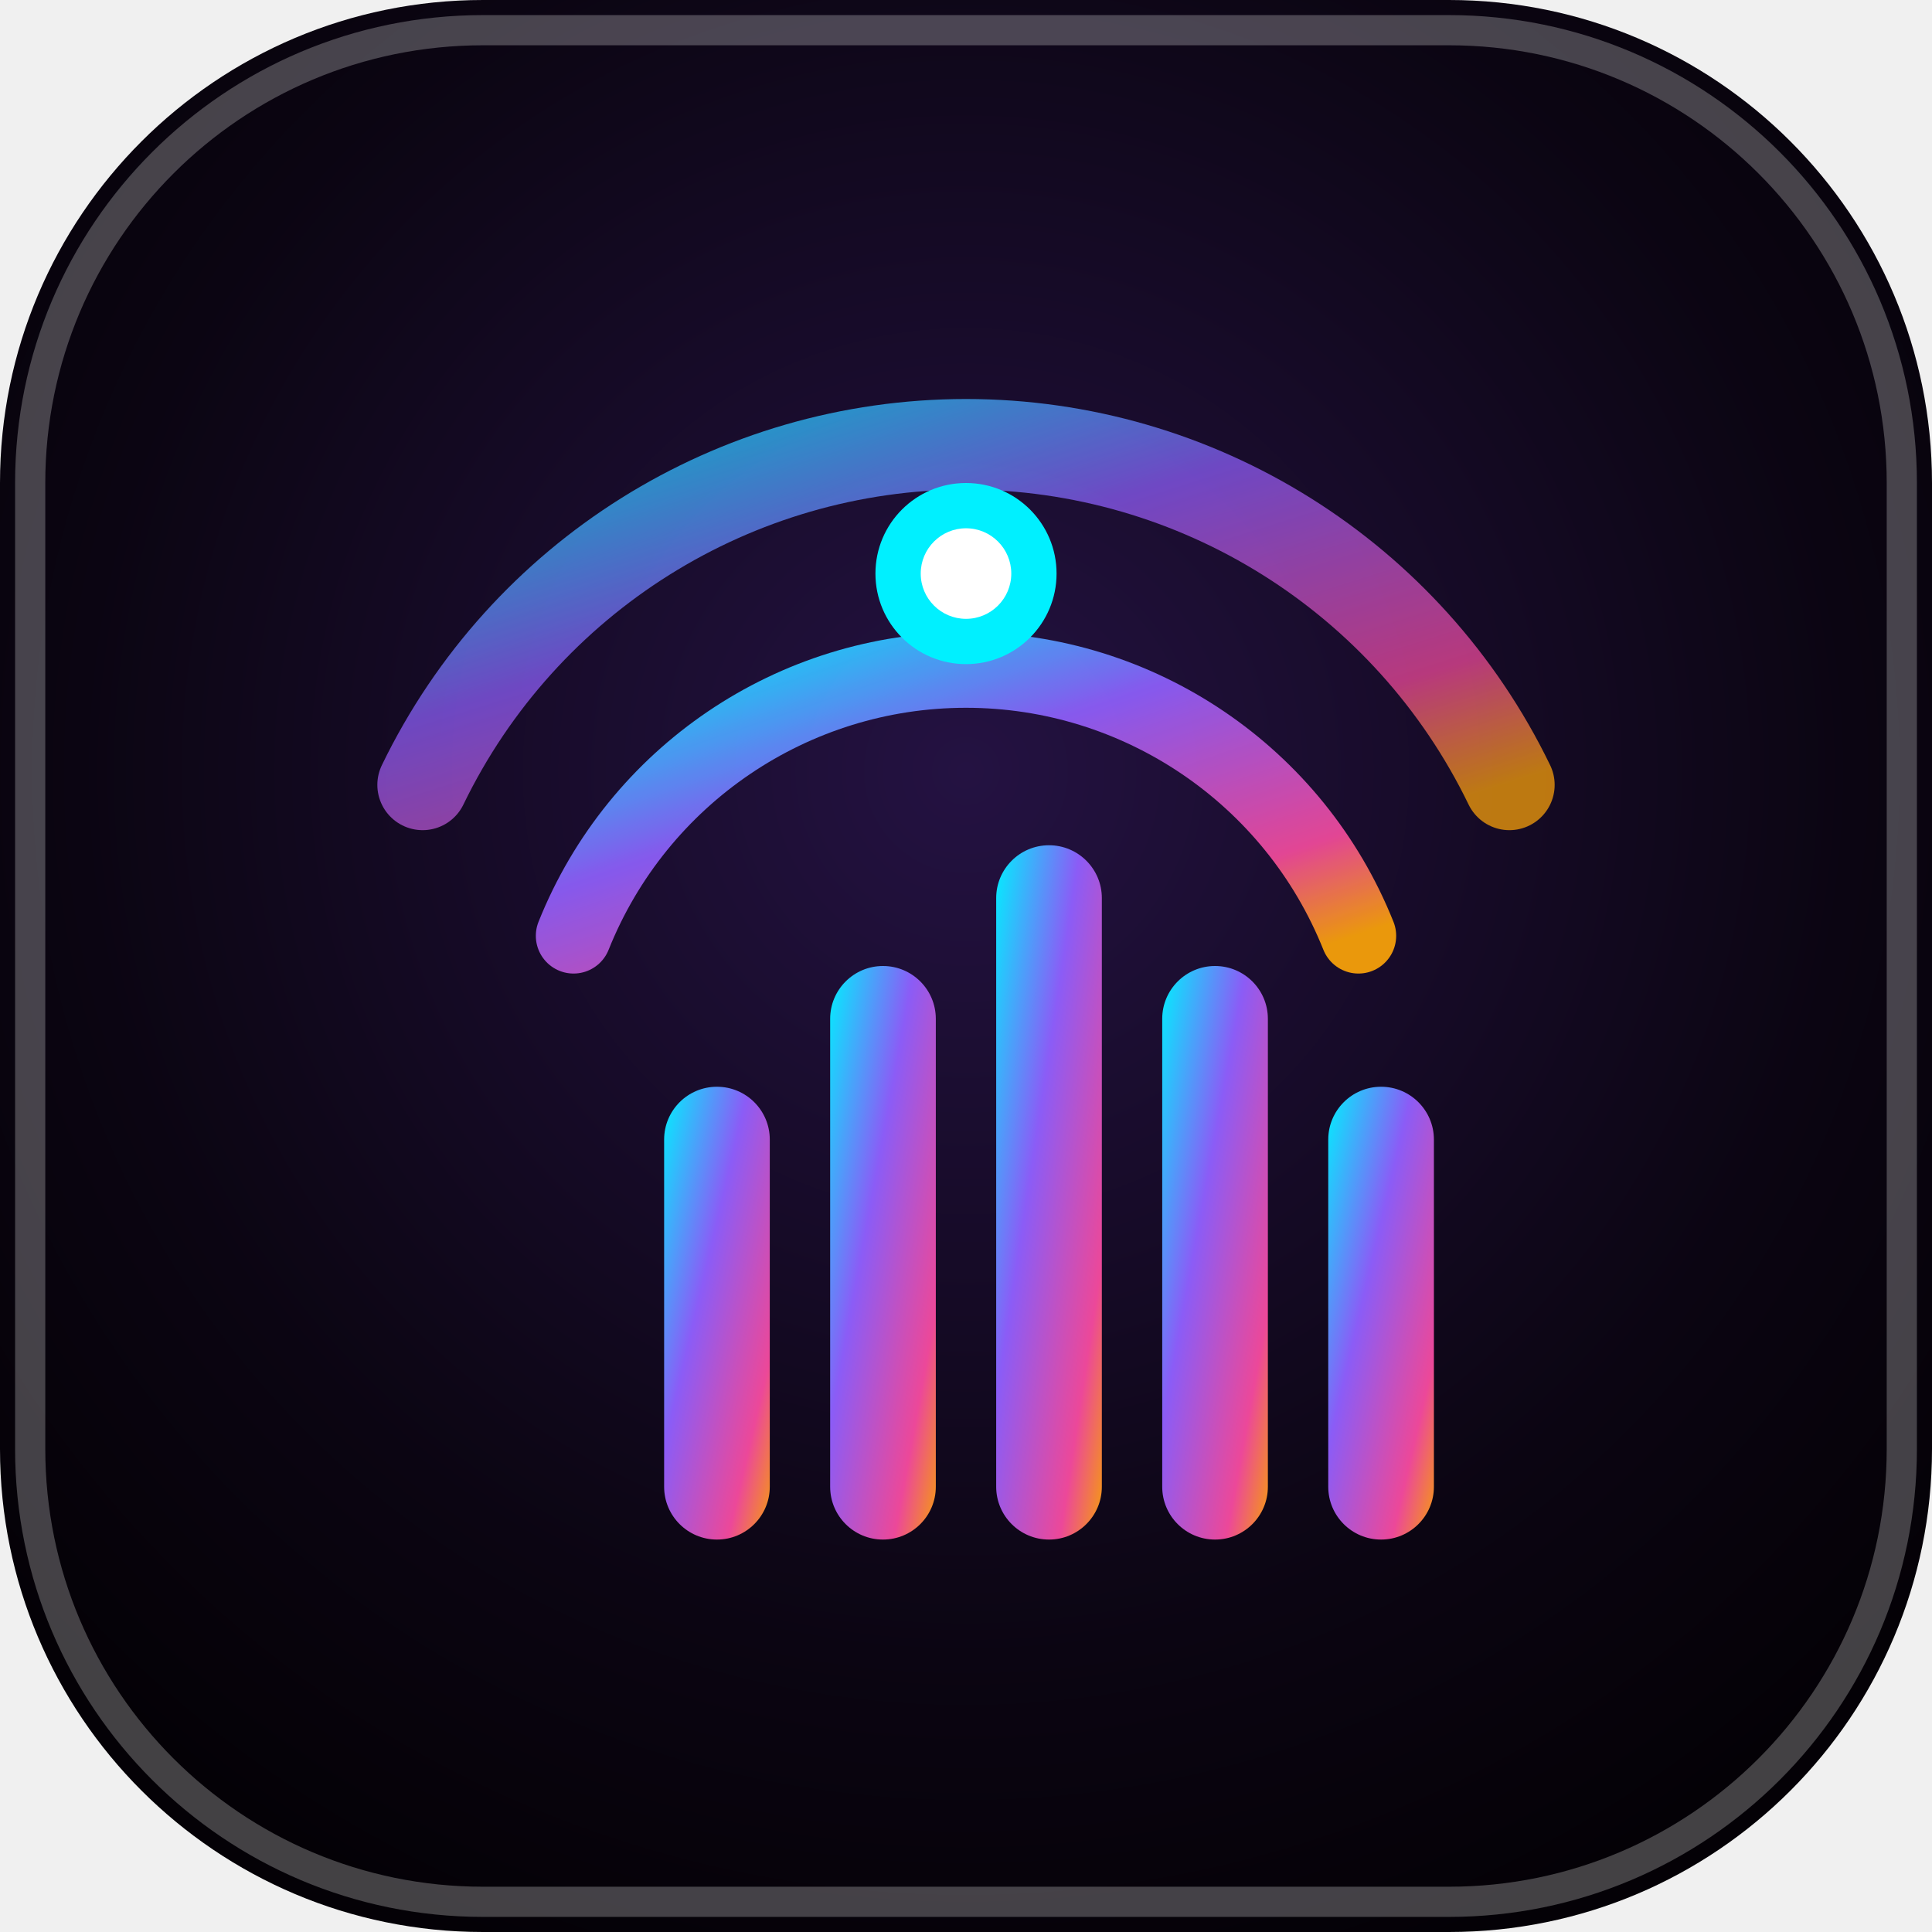
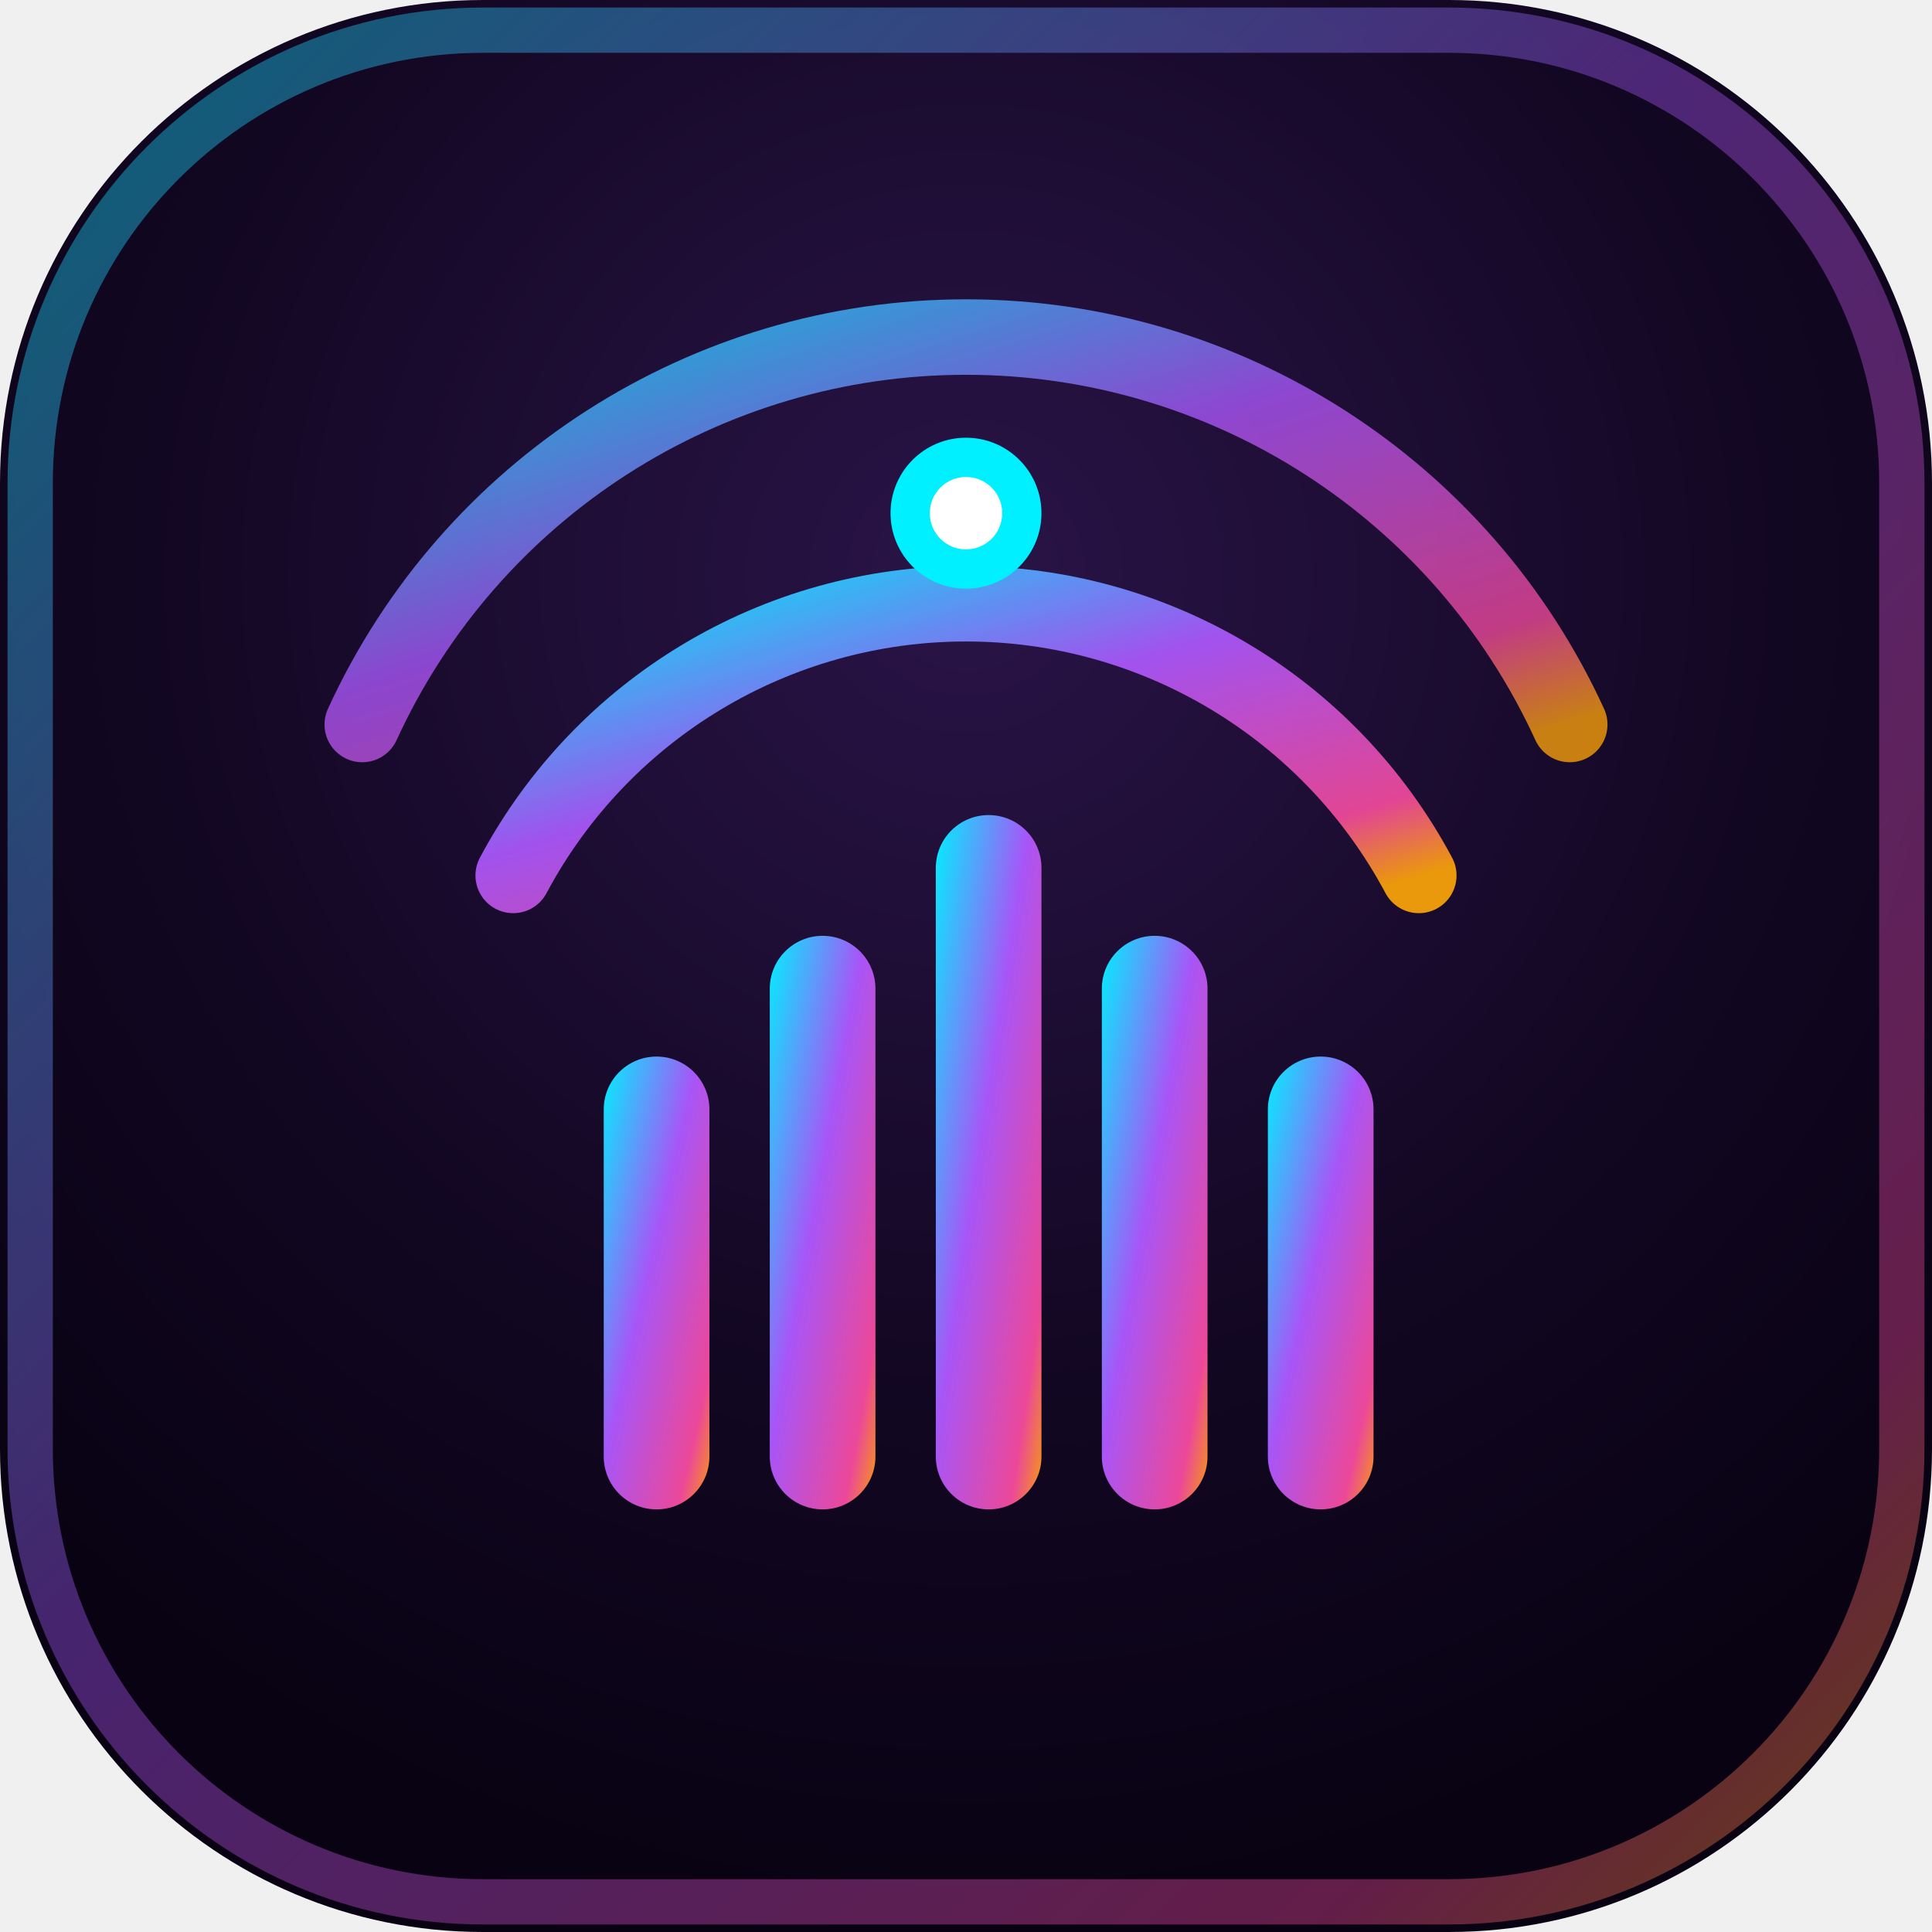
<svg xmlns="http://www.w3.org/2000/svg" viewBox="0 0 64 64" width="64" height="64">
  <defs>
-     <radialGradient id="favBg" cx="50%" cy="40%" r="65%">
-       <stop offset="0%" stop-color="#241242" />
-       <stop offset="70%" stop-color="#0b0512" />
-       <stop offset="100%" stop-color="#040106" />
+     <radialGradient id="favBg" cx="50%" cy="30%" r="70%">
+       <stop offset="0%" stop-color="#2A1448" />
+       <stop offset="60%" stop-color="#120722" />
+       <stop offset="100%" stop-color="#080212" />
    </radialGradient>
    <linearGradient id="favNeon" x1="0%" y1="0%" x2="100%" y2="100%">
-       <stop offset="0%" stop-color="#00f0ff" />
-       <stop offset="40%" stop-color="#8b5cf6" />
-       <stop offset="80%" stop-color="#ec4899" />
-       <stop offset="100%" stop-color="#f59e0b" />
+       <stop offset="0%" stop-color="#00F0FF" />
+       <stop offset="45%" stop-color="#A855F7" />
+       <stop offset="85%" stop-color="#EC4899" />
+       <stop offset="100%" stop-color="#F59E0B" />
    </linearGradient>
  </defs>
  <rect width="64" height="64" rx="16" fill="url(#favBg)" />
-   <rect width="62" height="62" x="1" y="1" rx="15" fill="none" stroke="rgba(255, 255, 255, 0.25)" stroke-width="1" />
-   <path d="M14 26 A 20 20 0 0 1 50 26" fill="none" stroke="url(#favNeon)" stroke-width="3" stroke-linecap="round" opacity="0.75" />
-   <path d="M19 31 A 14 14 0 0 1 45 31" fill="none" stroke="url(#favNeon)" stroke-width="2.5" stroke-linecap="round" opacity="0.95" />
-   <rect x="22" y="36" width="3.5" height="15" rx="1.75" fill="url(#favNeon)" />
-   <rect x="27.5" y="32" width="3.5" height="19" rx="1.75" fill="url(#favNeon)" />
-   <rect x="33" y="28" width="3.5" height="23" rx="1.75" fill="url(#favNeon)" />
-   <rect x="38.5" y="32" width="3.5" height="19" rx="1.75" fill="url(#favNeon)" />
-   <rect x="44" y="36" width="3.5" height="15" rx="1.75" fill="url(#favNeon)" />
-   <circle cx="32" cy="19" r="3" fill="#00f0ff" />
-   <circle cx="32" cy="19" r="1.5" fill="#ffffff" />
+   <rect width="62" height="62" x="1" y="1" rx="15" fill="none" stroke="url(#favNeon)" stroke-width="1.5" opacity="0.4" />
+   <path d="M 12 24 A 22 22 0 0 1 52 24" fill="none" stroke="url(#favNeon)" stroke-width="2.5" stroke-linecap="round" opacity="0.8" />
+   <path d="M 17 29 A 17 17 0 0 1 47 29" fill="none" stroke="url(#favNeon)" stroke-width="2.5" stroke-linecap="round" opacity="0.95" />
+   <rect x="20" y="35" width="3.5" height="15" rx="1.75" fill="url(#favNeon)" />
+   <rect x="25.5" y="31" width="3.5" height="19" rx="1.75" fill="url(#favNeon)" />
+   <rect x="31" y="27" width="3.5" height="23" rx="1.75" fill="url(#favNeon)" />
+   <rect x="36.5" y="31" width="3.5" height="19" rx="1.75" fill="url(#favNeon)" />
+   <rect x="42" y="35" width="3.5" height="15" rx="1.75" fill="url(#favNeon)" />
+   <circle cx="32" cy="17" r="2.5" fill="#00F0FF" />
+   <circle cx="32" cy="17" r="1.2" fill="#FFFFFF" />
</svg>
